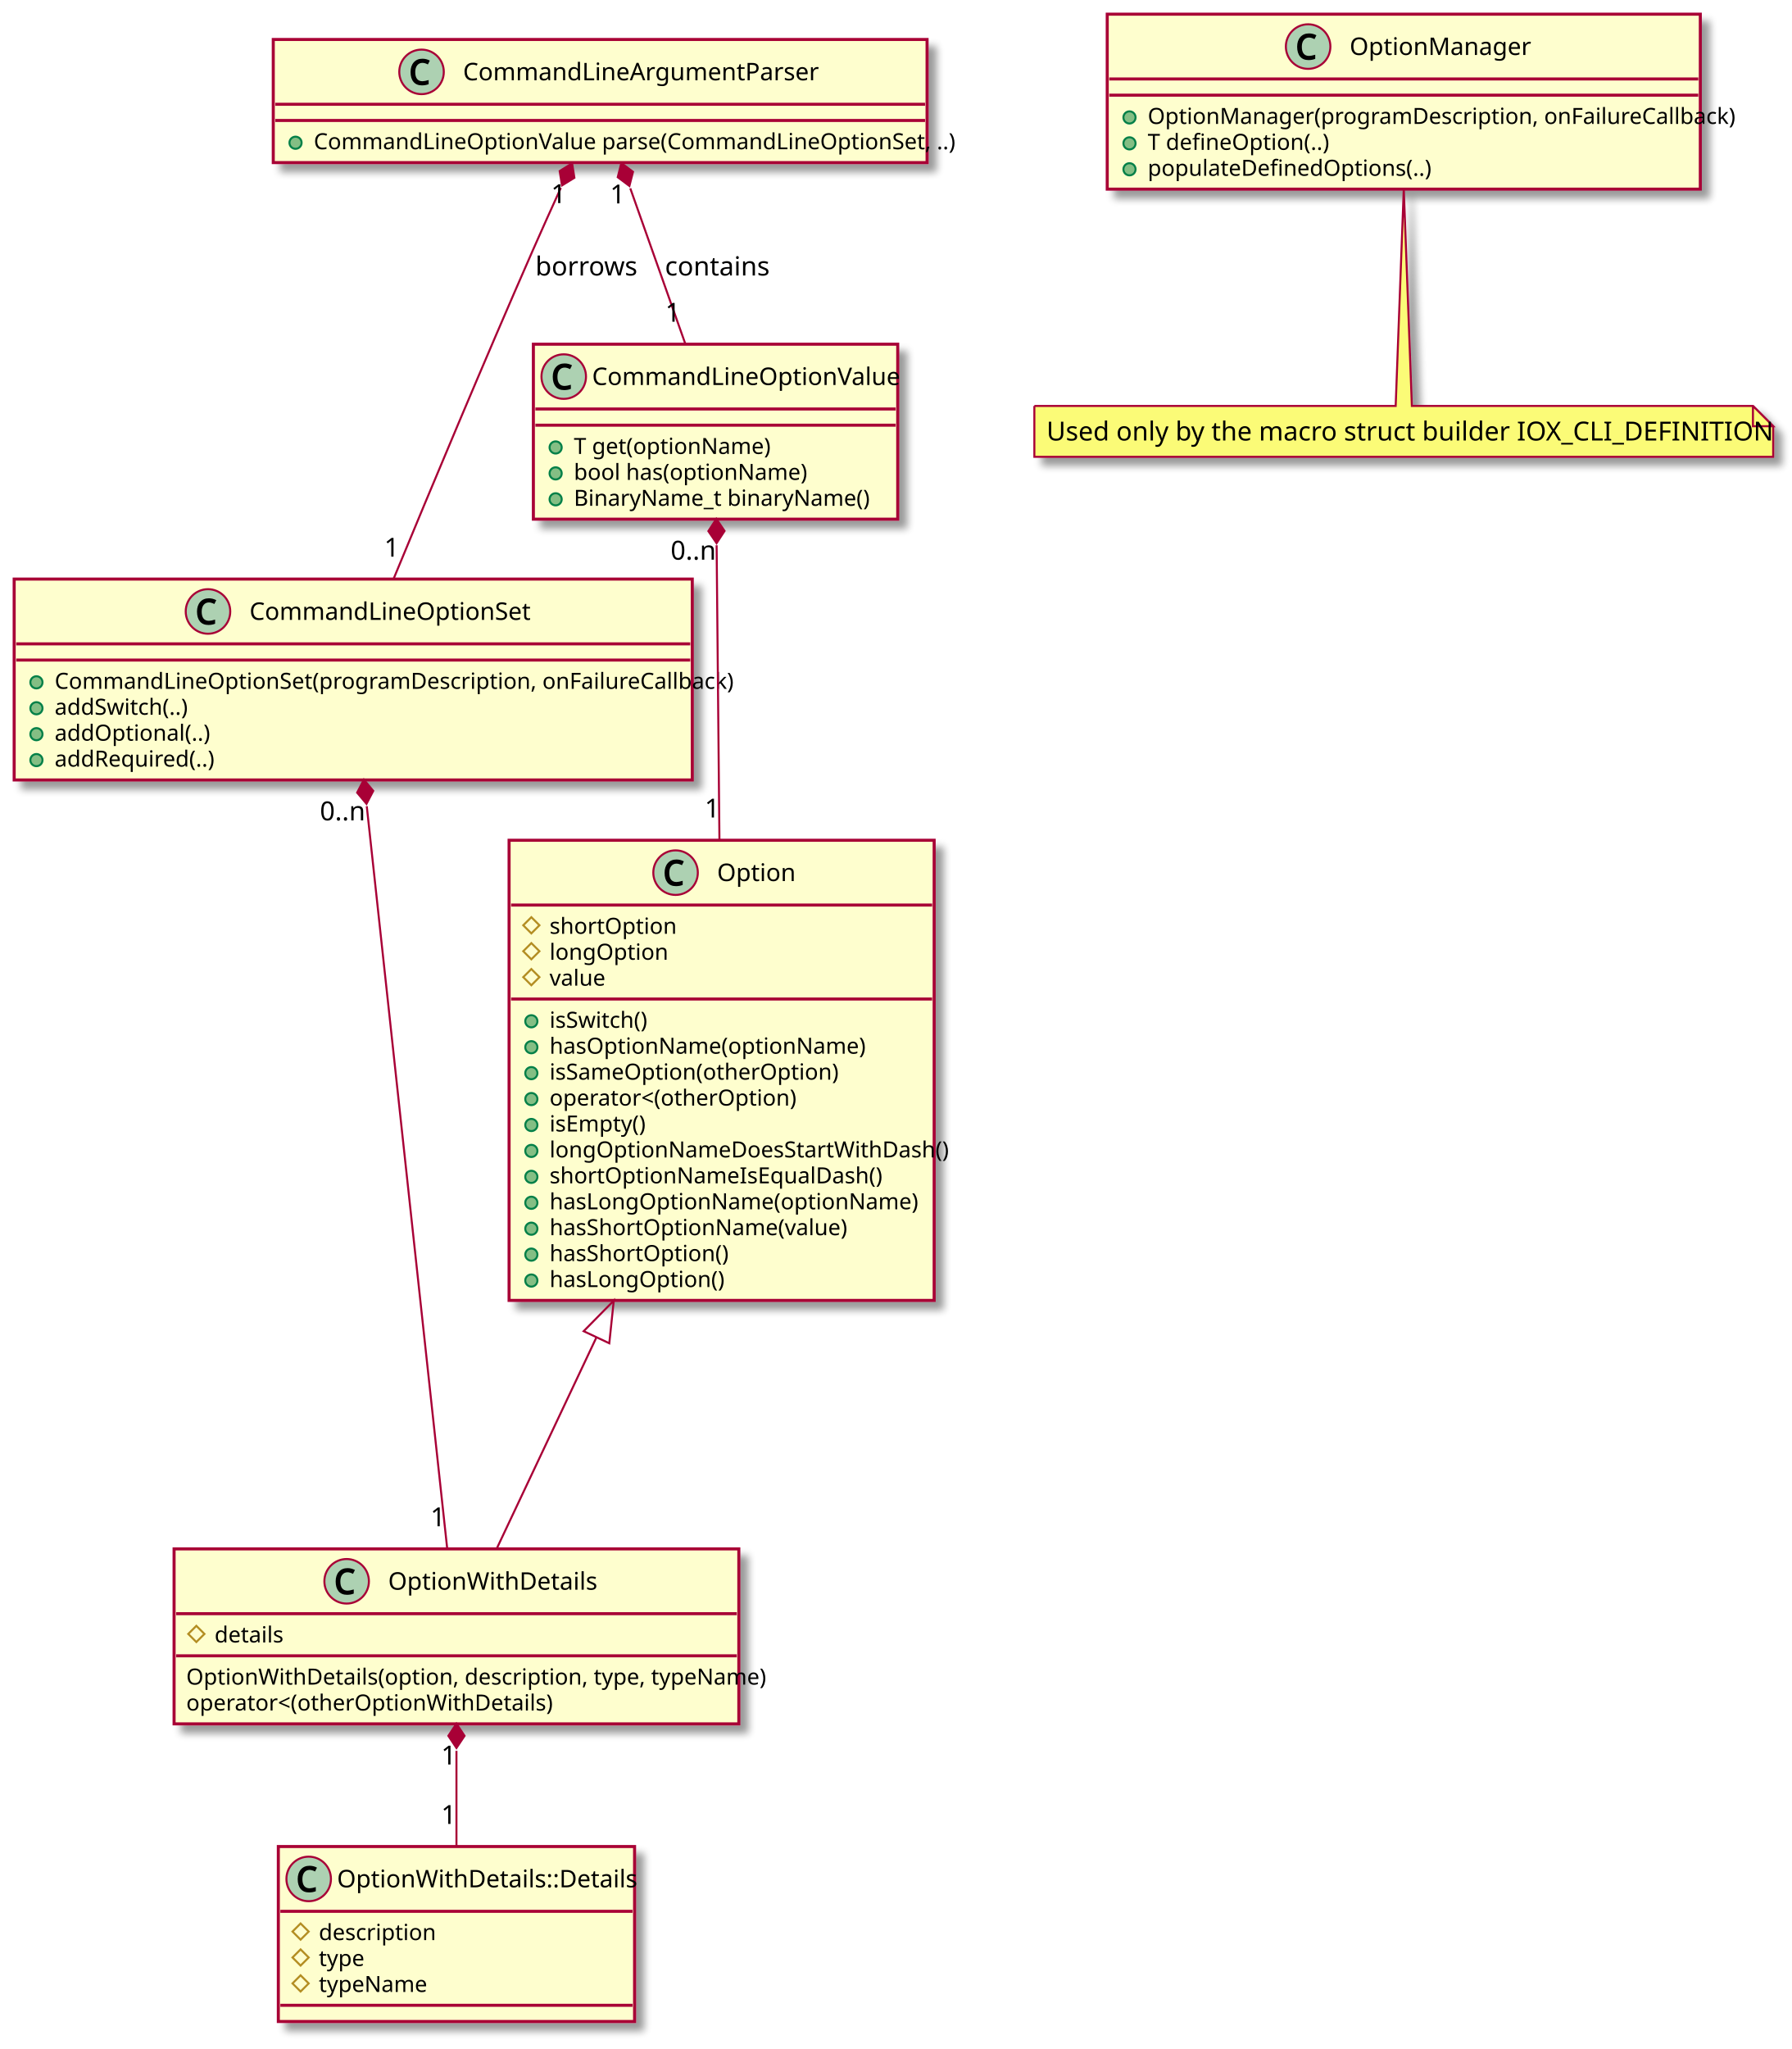
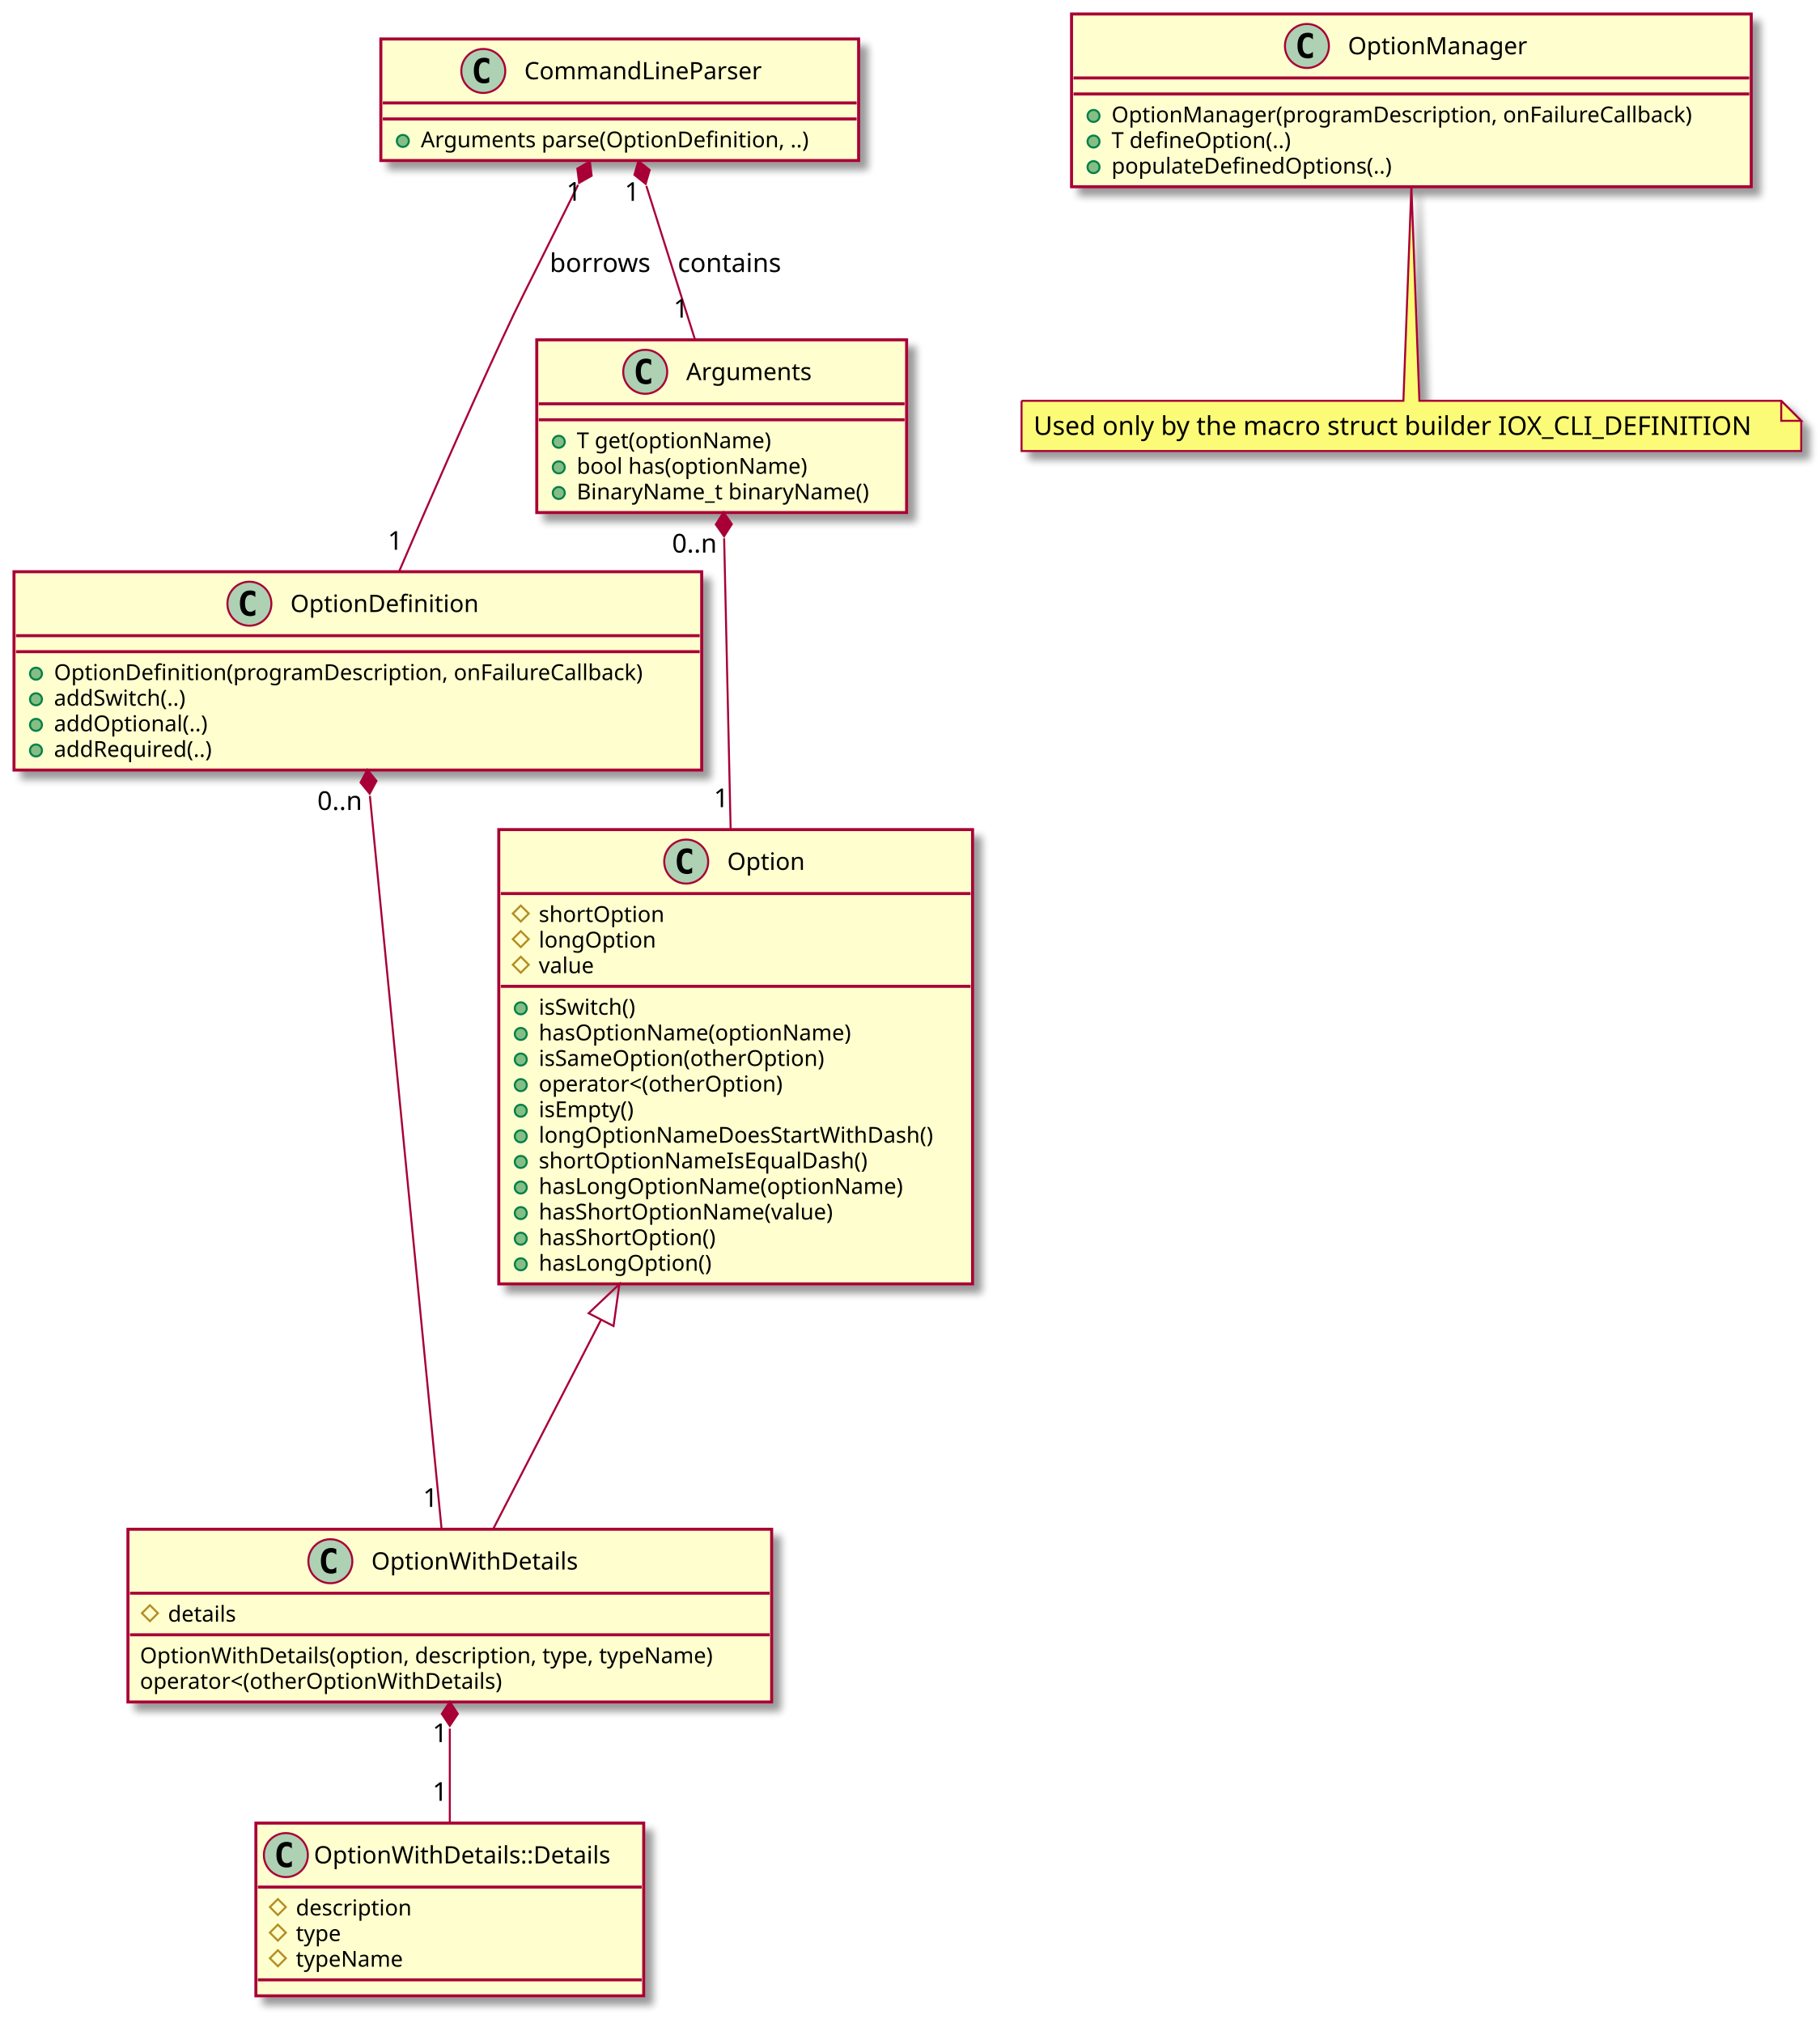
- <svg xmlns="http://www.w3.org/2000/svg" contentScriptType="application/ecmascript" contentStyleType="text/css" height="1012px" preserveAspectRatio="none" style="width:885px;height:1012px;background:#EEEBDC;" version="1.1" viewBox="0 0 885 1012" width="885px" zoomAndPan="magnify">
+ <svg xmlns="http://www.w3.org/2000/svg" contentScriptType="application/ecmascript" contentStyleType="text/css" height="1012px" preserveAspectRatio="none" style="width:910px;height:1012px;background:#EEEBDC;" version="1.1" viewBox="0 0 910 1012" width="910px" zoomAndPan="magnify">
  <defs>
-     <filter height="300%" id="fll627y6ozrth" width="300%" x="-1" y="-1">
+     <filter height="300%" id="fc2u3iz4oru9a" width="300%" x="-1" y="-1">
      <feGaussianBlur result="blurOut" stdDeviation="2.0" />
      <feColorMatrix in="blurOut" result="blurOut2" type="matrix" values="0 0 0 0 0 0 0 0 0 0 0 0 0 0 0 0 0 0 .4 0" />
      <feOffset dx="4.0" dy="4.0" in="blurOut2" result="blurOut3" />
      <feBlend in="SourceGraphic" in2="blurOut3" mode="normal" />
    </filter>
  </defs>
  <g>
-     <rect codeLine="2" fill="#FEFECE" filter="url(#fll627y6ozrth)" height="99.219" id="CommandLineOptionSet" style="stroke:#A80036;stroke-width:1.5;" width="335" x="7" y="286" />
-     <ellipse cx="102.75" cy="302" fill="#ADD1B2" rx="11" ry="11" style="stroke:#A80036;stroke-width:1.0;" />
-     <path d="M106.266,306.031 L106.266,308.062 Q104.781,308.672 102.953,308.672 Q100.234,308.672 98.781,306.938 Q97.328,305.188 97.328,302.078 Q97.328,299.078 98.906,297.297 Q100.484,295.5 103.203,295.5 Q105.109,295.5 106.844,296.422 L105.891,298.328 Q104.391,297.547 103.203,297.547 Q101.594,297.547 100.609,298.766 Q99.641,299.969 99.641,302.094 Q99.641,304.344 100.547,305.484 Q101.469,306.625 103.203,306.625 Q104.234,306.625 106.266,306.031 Z " fill="#000000" />
-     <text fill="#000000" font-family="sans-serif" font-size="12" lengthAdjust="spacing" textLength="135" x="123.25" y="306.154">CommandLineOptionSet</text>
-     <line style="stroke:#A80036;stroke-width:1.5;" x1="8" x2="341" y1="318" y2="318" />
-     <line style="stroke:#A80036;stroke-width:1.5;" x1="8" x2="341" y1="326" y2="326" />
+     <rect codeLine="2" fill="#FEFECE" filter="url(#fc2u3iz4oru9a)" height="99.219" id="OptionDefinition" style="stroke:#A80036;stroke-width:1.5;" width="344" x="7" y="286" />
+     <ellipse cx="124.75" cy="302" fill="#ADD1B2" rx="11" ry="11" style="stroke:#A80036;stroke-width:1.0;" />
+     <path d="M127.719,307.641 Q127.141,307.938 126.5,308.078 Q125.859,308.234 125.156,308.234 Q122.656,308.234 121.328,306.594 Q120.016,304.938 120.016,301.812 Q120.016,298.688 121.328,297.031 Q122.656,295.375 125.156,295.375 Q125.859,295.375 126.5,295.531 Q127.156,295.688 127.719,295.984 L127.719,298.703 Q127.094,298.125 126.5,297.859 Q125.906,297.578 125.281,297.578 Q123.938,297.578 123.25,298.656 Q122.562,299.719 122.562,301.812 Q122.562,303.906 123.25,304.984 Q123.938,306.047 125.281,306.047 Q125.906,306.047 126.5,305.781 Q127.094,305.5 127.719,304.922 L127.719,307.641 Z " fill="#000000" />
+     <text fill="#000000" font-family="sans-serif" font-size="12" lengthAdjust="spacing" textLength="100" x="145.25" y="306.154">OptionDefinition</text>
+     <line style="stroke:#A80036;stroke-width:1.5;" x1="8" x2="350" y1="318" y2="318" />
+     <line style="stroke:#A80036;stroke-width:1.5;" x1="8" x2="350" y1="326" y2="326" />
    <ellipse cx="18" cy="337" fill="#84BE84" rx="3" ry="3" style="stroke:#038048;stroke-width:1.0;" />
-     <text fill="#000000" font-family="sans-serif" font-size="11" lengthAdjust="spacing" textLength="309" x="27" y="340.21">CommandLineOptionSet(programDescription, onFailureCallback)</text>
+     <text fill="#000000" font-family="sans-serif" font-size="11" lengthAdjust="spacing" textLength="318" x="27" y="340.21">OptionDefinition(programDescription, onFailureCallback)</text>
    <ellipse cx="18" cy="349.805" fill="#84BE84" rx="3" ry="3" style="stroke:#038048;stroke-width:1.0;" />
-     <text fill="#000000" font-family="sans-serif" font-size="11" lengthAdjust="spacing" textLength="61" x="27" y="353.015">addSwitch(..)</text>
+     <text fill="#000000" font-family="sans-serif" font-size="11" lengthAdjust="spacing" textLength="74" x="27" y="353.015">addSwitch(..)</text>
    <ellipse cx="18" cy="362.609" fill="#84BE84" rx="3" ry="3" style="stroke:#038048;stroke-width:1.0;" />
-     <text fill="#000000" font-family="sans-serif" font-size="11" lengthAdjust="spacing" textLength="71" x="27" y="365.82">addOptional(..)</text>
+     <text fill="#000000" font-family="sans-serif" font-size="11" lengthAdjust="spacing" textLength="84" x="27" y="365.82">addOptional(..)</text>
    <ellipse cx="18" cy="375.414" fill="#84BE84" rx="3" ry="3" style="stroke:#038048;stroke-width:1.0;" />
-     <text fill="#000000" font-family="sans-serif" font-size="11" lengthAdjust="spacing" textLength="73" x="27" y="378.625">addRequired(..)</text>
-     <rect codeLine="9" fill="#FEFECE" filter="url(#fll627y6ozrth)" height="86.414" id="CommandLineOptionValue" style="stroke:#A80036;stroke-width:1.5;" width="180" x="263.5" y="170" />
-     <ellipse cx="278.5" cy="186" fill="#ADD1B2" rx="11" ry="11" style="stroke:#A80036;stroke-width:1.0;" />
-     <path d="M282.016,190.031 L282.016,192.062 Q280.531,192.672 278.703,192.672 Q275.984,192.672 274.531,190.938 Q273.078,189.188 273.078,186.078 Q273.078,183.078 274.656,181.297 Q276.234,179.5 278.953,179.5 Q280.859,179.5 282.594,180.422 L281.641,182.328 Q280.141,181.547 278.953,181.547 Q277.344,181.547 276.359,182.766 Q275.391,183.969 275.391,186.094 Q275.391,188.344 276.297,189.484 Q277.219,190.625 278.953,190.625 Q279.984,190.625 282.016,190.031 Z " fill="#000000" />
-     <text fill="#000000" font-family="sans-serif" font-size="12" lengthAdjust="spacing" textLength="148" x="292.5" y="190.154">CommandLineOptionValue</text>
-     <line style="stroke:#A80036;stroke-width:1.5;" x1="264.5" x2="442.5" y1="202" y2="202" />
-     <line style="stroke:#A80036;stroke-width:1.5;" x1="264.5" x2="442.5" y1="210" y2="210" />
-     <ellipse cx="274.5" cy="221" fill="#84BE84" rx="3" ry="3" style="stroke:#038048;stroke-width:1.0;" />
-     <text fill="#000000" font-family="sans-serif" font-size="11" lengthAdjust="spacing" textLength="90" x="283.5" y="224.21">T get(optionName)</text>
-     <ellipse cx="274.5" cy="233.805" fill="#84BE84" rx="3" ry="3" style="stroke:#038048;stroke-width:1.0;" />
-     <text fill="#000000" font-family="sans-serif" font-size="11" lengthAdjust="spacing" textLength="106" x="283.5" y="237.015">bool has(optionName)</text>
-     <ellipse cx="274.5" cy="246.609" fill="#84BE84" rx="3" ry="3" style="stroke:#038048;stroke-width:1.0;" />
-     <text fill="#000000" font-family="sans-serif" font-size="11" lengthAdjust="spacing" textLength="139" x="283.5" y="249.82">BinaryName_t binaryName()</text>
-     <rect codeLine="15" fill="#FEFECE" filter="url(#fll627y6ozrth)" height="60.805" id="CommandLineArgumentParser" style="stroke:#A80036;stroke-width:1.5;" width="323" x="135" y="19.5" />
-     <ellipse cx="208.25" cy="35.5" fill="#ADD1B2" rx="11" ry="11" style="stroke:#A80036;stroke-width:1.0;" />
-     <path d="M211.766,39.531 L211.766,41.562 Q210.281,42.172 208.453,42.172 Q205.734,42.172 204.281,40.438 Q202.828,38.688 202.828,35.578 Q202.828,32.578 204.406,30.797 Q205.984,29 208.703,29 Q210.609,29 212.344,29.922 L211.391,31.828 Q209.891,31.047 208.703,31.047 Q207.094,31.047 206.109,32.266 Q205.141,33.469 205.141,35.594 Q205.141,37.844 206.047,38.984 Q206.969,40.125 208.703,40.125 Q209.734,40.125 211.766,39.531 Z " fill="#000000" />
-     <text fill="#000000" font-family="sans-serif" font-size="12" lengthAdjust="spacing" textLength="168" x="228.75" y="39.654">CommandLineArgumentParser</text>
-     <line style="stroke:#A80036;stroke-width:1.5;" x1="136" x2="457" y1="51.5" y2="51.5" />
-     <line style="stroke:#A80036;stroke-width:1.5;" x1="136" x2="457" y1="59.5" y2="59.5" />
-     <ellipse cx="146" cy="70.5" fill="#84BE84" rx="3" ry="3" style="stroke:#038048;stroke-width:1.0;" />
-     <text fill="#000000" font-family="sans-serif" font-size="11" lengthAdjust="spacing" textLength="297" x="155" y="73.71">CommandLineOptionValue parse(CommandLineOptionSet, ..)</text>
-     <rect codeLine="19" fill="#FEFECE" filter="url(#fll627y6ozrth)" height="227.266" id="Option" style="stroke:#A80036;stroke-width:1.5;" width="210" x="251.5" y="415" />
-     <ellipse cx="333.75" cy="431" fill="#ADD1B2" rx="11" ry="11" style="stroke:#A80036;stroke-width:1.0;" />
-     <path d="M337.266,435.031 L337.266,437.062 Q335.781,437.672 333.953,437.672 Q331.234,437.672 329.781,435.938 Q328.328,434.188 328.328,431.078 Q328.328,428.078 329.906,426.297 Q331.484,424.5 334.203,424.5 Q336.109,424.5 337.844,425.422 L336.891,427.328 Q335.391,426.547 334.203,426.547 Q332.594,426.547 331.609,427.766 Q330.641,428.969 330.641,431.094 Q330.641,433.344 331.547,434.484 Q332.469,435.625 334.203,435.625 Q335.234,435.625 337.266,435.031 Z " fill="#000000" />
-     <text fill="#000000" font-family="sans-serif" font-size="12" lengthAdjust="spacing" textLength="37" x="354.25" y="435.154">Option</text>
-     <line style="stroke:#A80036;stroke-width:1.5;" x1="252.5" x2="460.5" y1="447" y2="447" />
-     <polygon fill="none" points="262.5,453,266.5,457,262.5,461,258.5,457" style="stroke:#B38D22;stroke-width:1.0;" />
-     <text fill="#000000" font-family="sans-serif" font-size="11" lengthAdjust="spacing" textLength="58" x="271.5" y="461.21">shortOption</text>
-     <polygon fill="none" points="262.5,465.805,266.5,469.805,262.5,473.805,258.5,469.805" style="stroke:#B38D22;stroke-width:1.0;" />
-     <text fill="#000000" font-family="sans-serif" font-size="11" lengthAdjust="spacing" textLength="53" x="271.5" y="474.015">longOption</text>
-     <polygon fill="none" points="262.5,478.609,266.5,482.609,262.5,486.609,258.5,482.609" style="stroke:#B38D22;stroke-width:1.0;" />
-     <text fill="#000000" font-family="sans-serif" font-size="11" lengthAdjust="spacing" textLength="26" x="271.5" y="486.82">value</text>
-     <line style="stroke:#A80036;stroke-width:1.5;" x1="252.5" x2="460.5" y1="493.414" y2="493.414" />
-     <ellipse cx="262.5" cy="504.414" fill="#84BE84" rx="3" ry="3" style="stroke:#038048;stroke-width:1.0;" />
-     <text fill="#000000" font-family="sans-serif" font-size="11" lengthAdjust="spacing" textLength="44" x="271.5" y="507.625">isSwitch()</text>
-     <ellipse cx="262.5" cy="517.219" fill="#84BE84" rx="3" ry="3" style="stroke:#038048;stroke-width:1.0;" />
-     <text fill="#000000" font-family="sans-serif" font-size="11" lengthAdjust="spacing" textLength="146" x="271.5" y="520.429">hasOptionName(optionName)</text>
-     <ellipse cx="262.5" cy="530.023" fill="#84BE84" rx="3" ry="3" style="stroke:#038048;stroke-width:1.0;" />
-     <text fill="#000000" font-family="sans-serif" font-size="11" lengthAdjust="spacing" textLength="133" x="271.5" y="533.234">isSameOption(otherOption)</text>
-     <ellipse cx="262.5" cy="542.828" fill="#84BE84" rx="3" ry="3" style="stroke:#038048;stroke-width:1.0;" />
-     <text fill="#000000" font-family="sans-serif" font-size="11" lengthAdjust="spacing" textLength="113" x="271.5" y="546.039">operator&lt;(otherOption)</text>
-     <ellipse cx="262.5" cy="555.633" fill="#84BE84" rx="3" ry="3" style="stroke:#038048;stroke-width:1.0;" />
-     <text fill="#000000" font-family="sans-serif" font-size="11" lengthAdjust="spacing" textLength="45" x="271.5" y="558.843">isEmpty()</text>
-     <ellipse cx="262.5" cy="568.438" fill="#84BE84" rx="3" ry="3" style="stroke:#038048;stroke-width:1.0;" />
-     <text fill="#000000" font-family="sans-serif" font-size="11" lengthAdjust="spacing" textLength="184" x="271.5" y="571.648">longOptionNameDoesStartWithDash()</text>
-     <ellipse cx="262.5" cy="581.242" fill="#84BE84" rx="3" ry="3" style="stroke:#038048;stroke-width:1.0;" />
-     <text fill="#000000" font-family="sans-serif" font-size="11" lengthAdjust="spacing" textLength="153" x="271.5" y="584.453">shortOptionNameIsEqualDash()</text>
-     <ellipse cx="262.5" cy="594.047" fill="#84BE84" rx="3" ry="3" style="stroke:#038048;stroke-width:1.0;" />
-     <text fill="#000000" font-family="sans-serif" font-size="11" lengthAdjust="spacing" textLength="169" x="271.5" y="597.257">hasLongOptionName(optionName)</text>
-     <ellipse cx="262.5" cy="606.852" fill="#84BE84" rx="3" ry="3" style="stroke:#038048;stroke-width:1.0;" />
-     <text fill="#000000" font-family="sans-serif" font-size="11" lengthAdjust="spacing" textLength="138" x="271.5" y="610.062">hasShortOptionName(value)</text>
-     <ellipse cx="262.5" cy="619.656" fill="#84BE84" rx="3" ry="3" style="stroke:#038048;stroke-width:1.0;" />
-     <text fill="#000000" font-family="sans-serif" font-size="11" lengthAdjust="spacing" textLength="82" x="271.5" y="622.867">hasShortOption()</text>
-     <ellipse cx="262.5" cy="632.461" fill="#84BE84" rx="3" ry="3" style="stroke:#038048;stroke-width:1.0;" />
-     <text fill="#000000" font-family="sans-serif" font-size="11" lengthAdjust="spacing" textLength="79" x="271.5" y="635.671">hasLongOption()</text>
-     <rect codeLine="36" fill="#FEFECE" filter="url(#fll627y6ozrth)" height="86.414" id="OptionWithDetails::Details" style="stroke:#A80036;stroke-width:1.5;" width="176" x="137.5" y="912" />
-     <ellipse cx="152.5" cy="928" fill="#ADD1B2" rx="11" ry="11" style="stroke:#A80036;stroke-width:1.0;" />
-     <path d="M156.016,932.031 L156.016,934.062 Q154.531,934.672 152.703,934.672 Q149.984,934.672 148.531,932.938 Q147.078,931.188 147.078,928.078 Q147.078,925.078 148.656,923.297 Q150.234,921.5 152.953,921.5 Q154.859,921.5 156.594,922.422 L155.641,924.328 Q154.141,923.547 152.953,923.547 Q151.344,923.547 150.359,924.766 Q149.391,925.969 149.391,928.094 Q149.391,930.344 150.297,931.484 Q151.219,932.625 152.953,932.625 Q153.984,932.625 156.016,932.031 Z " fill="#000000" />
-     <text fill="#000000" font-family="sans-serif" font-size="12" lengthAdjust="spacing" textLength="144" x="166.5" y="932.154">OptionWithDetails::Details</text>
-     <line style="stroke:#A80036;stroke-width:1.5;" x1="138.5" x2="312.5" y1="944" y2="944" />
-     <polygon fill="none" points="148.5,950,152.5,954,148.5,958,144.5,954" style="stroke:#B38D22;stroke-width:1.0;" />
-     <text fill="#000000" font-family="sans-serif" font-size="11" lengthAdjust="spacing" textLength="52" x="157.5" y="958.21">description</text>
-     <polygon fill="none" points="148.5,962.805,152.5,966.805,148.5,970.805,144.5,966.805" style="stroke:#B38D22;stroke-width:1.0;" />
-     <text fill="#000000" font-family="sans-serif" font-size="11" lengthAdjust="spacing" textLength="22" x="157.5" y="971.015">type</text>
-     <polygon fill="none" points="148.5,975.609,152.5,979.609,148.5,983.609,144.5,979.609" style="stroke:#B38D22;stroke-width:1.0;" />
-     <text fill="#000000" font-family="sans-serif" font-size="11" lengthAdjust="spacing" textLength="52" x="157.5" y="983.82">typeName</text>
-     <line style="stroke:#A80036;stroke-width:1.5;" x1="138.5" x2="312.5" y1="990.414" y2="990.414" />
-     <rect codeLine="42" fill="#FEFECE" filter="url(#fll627y6ozrth)" height="86.414" id="OptionWithDetails" style="stroke:#A80036;stroke-width:1.5;" width="279" x="86" y="765" />
-     <ellipse cx="171.25" cy="781" fill="#ADD1B2" rx="11" ry="11" style="stroke:#A80036;stroke-width:1.0;" />
-     <path d="M174.766,785.031 L174.766,787.062 Q173.281,787.672 171.453,787.672 Q168.734,787.672 167.281,785.938 Q165.828,784.188 165.828,781.078 Q165.828,778.078 167.406,776.297 Q168.984,774.5 171.703,774.5 Q173.609,774.5 175.344,775.422 L174.391,777.328 Q172.891,776.547 171.703,776.547 Q170.094,776.547 169.109,777.766 Q168.141,778.969 168.141,781.094 Q168.141,783.344 169.047,784.484 Q169.969,785.625 171.703,785.625 Q172.734,785.625 174.766,785.031 Z " fill="#000000" />
-     <text fill="#000000" font-family="sans-serif" font-size="12" lengthAdjust="spacing" textLength="100" x="191.75" y="785.154">OptionWithDetails</text>
-     <line style="stroke:#A80036;stroke-width:1.5;" x1="87" x2="364" y1="797" y2="797" />
-     <polygon fill="none" points="97,803,101,807,97,811,93,807" style="stroke:#B38D22;stroke-width:1.0;" />
-     <text fill="#000000" font-family="sans-serif" font-size="11" lengthAdjust="spacing" textLength="31" x="106" y="811.21">details</text>
-     <line style="stroke:#A80036;stroke-width:1.5;" x1="87" x2="364" y1="817.805" y2="817.805" />
-     <text fill="#000000" font-family="sans-serif" font-size="11" lengthAdjust="spacing" textLength="267" x="92" y="832.015">OptionWithDetails(option, description, type, typeName)</text>
-     <text fill="#000000" font-family="sans-serif" font-size="11" lengthAdjust="spacing" textLength="167" x="92" y="844.82">operator&lt;(otherOptionWithDetails)</text>
-     <rect codeLine="50" fill="#FEFECE" filter="url(#fll627y6ozrth)" height="86.414" id="OptionManager" style="stroke:#A80036;stroke-width:1.5;" width="293" x="547" y="7" />
-     <ellipse cx="646.25" cy="23" fill="#ADD1B2" rx="11" ry="11" style="stroke:#A80036;stroke-width:1.0;" />
-     <path d="M649.766,27.031 L649.766,29.062 Q648.281,29.672 646.453,29.672 Q643.734,29.672 642.281,27.938 Q640.828,26.188 640.828,23.078 Q640.828,20.078 642.406,18.297 Q643.984,16.5 646.703,16.5 Q648.609,16.5 650.344,17.422 L649.391,19.328 Q647.891,18.547 646.703,18.547 Q645.094,18.547 644.109,19.766 Q643.141,20.969 643.141,23.094 Q643.141,25.344 644.047,26.484 Q644.969,27.625 646.703,27.625 Q647.734,27.625 649.766,27.031 Z " fill="#000000" />
-     <text fill="#000000" font-family="sans-serif" font-size="12" lengthAdjust="spacing" textLength="86" x="666.75" y="27.154">OptionManager</text>
-     <line style="stroke:#A80036;stroke-width:1.5;" x1="548" x2="839" y1="39" y2="39" />
-     <line style="stroke:#A80036;stroke-width:1.5;" x1="548" x2="839" y1="47" y2="47" />
-     <ellipse cx="558" cy="58" fill="#84BE84" rx="3" ry="3" style="stroke:#038048;stroke-width:1.0;" />
-     <text fill="#000000" font-family="sans-serif" font-size="11" lengthAdjust="spacing" textLength="267" x="567" y="61.21">OptionManager(programDescription, onFailureCallback)</text>
-     <ellipse cx="558" cy="70.805" fill="#84BE84" rx="3" ry="3" style="stroke:#038048;stroke-width:1.0;" />
-     <text fill="#000000" font-family="sans-serif" font-size="11" lengthAdjust="spacing" textLength="83" x="567" y="74.015">T defineOption(..)</text>
-     <ellipse cx="558" cy="83.609" fill="#84BE84" rx="3" ry="3" style="stroke:#038048;stroke-width:1.0;" />
-     <text fill="#000000" font-family="sans-serif" font-size="11" lengthAdjust="spacing" textLength="130" x="567" y="86.82">populateDefinedOptions(..)</text>
-     <path d="M511,200.5 L511,225.633 A0,0 0 0 0 511,225.633 L876,225.633 A0,0 0 0 0 876,225.633 L876,210.5 L866,200.5 L697.5,200.5 L693.5,93.3 L689.5,200.5 L511,200.5 A0,0 0 0 0 511,200.5 " fill="#FBFB77" filter="url(#fll627y6ozrth)" style="stroke:#A80036;stroke-width:1.0;" />
-     <path d="M866,200.5 L866,210.5 L876,210.5 L866,200.5 " fill="#FBFB77" style="stroke:#A80036;stroke-width:1.0;" />
-     <text fill="#000000" font-family="sans-serif" font-size="13" lengthAdjust="spacing" textLength="344" x="517" y="217.567">Used only by the macro struct builder IOX_CLI_DEFINITION</text>
-     <path codeLine="59" d="M225.5,864.73 C225.5,880.38 225.5,897.15 225.5,911.87 " fill="none" id="OptionWithDetails-backto-OptionWithDetails::Details" style="stroke:#A80036;stroke-width:1.0;" />
-     <polygon fill="#A80036" points="225.5,851.33,221.5,857.33,225.5,863.33,229.5,857.33,225.5,851.33" style="stroke:#A80036;stroke-width:1.0;" />
-     <text fill="#000000" font-family="sans-serif" font-size="13" lengthAdjust="spacing" textLength="7" x="217.942" y="871.476">1</text>
-     <text fill="#000000" font-family="sans-serif" font-size="13" lengthAdjust="spacing" textLength="7" x="217.942" y="900.845">1</text>
-     <path codeLine="60" d="M294.66,660.5 C276.83,698.26 258.64,736.79 245.4,764.85 " fill="none" id="Option-backto-OptionWithDetails" style="stroke:#A80036;stroke-width:1.0;" />
-     <polygon fill="none" points="288.35,657.47,303.22,642.37,301.01,663.44,288.35,657.47" style="stroke:#A80036;stroke-width:1.0;" />
-     <path codeLine="62" d="M354.03,269.29 C354.41,309.52 354.95,365.38 355.42,414.86 " fill="none" id="CommandLineOptionValue-backto-Option" style="stroke:#A80036;stroke-width:1.0;" />
-     <polygon fill="#A80036" points="353.9,256.28,349.953,262.315,354.005,268.279,357.953,262.245,353.9,256.28" style="stroke:#A80036;stroke-width:1.0;" />
-     <text fill="#000000" font-family="sans-serif" font-size="13" lengthAdjust="spacing" textLength="21" x="331.29" y="276.418">0..n</text>
-     <text fill="#000000" font-family="sans-serif" font-size="13" lengthAdjust="spacing" textLength="7" x="348.112" y="403.783">1</text>
-     <path codeLine="63" d="M181.19,398.18 C191.72,495.33 211.9,681.49 220.93,764.84 " fill="none" id="CommandLineOptionSet-backto-OptionWithDetails" style="stroke:#A80036;stroke-width:1.0;" />
-     <polygon fill="#A80036" points="179.77,385.08,176.439,391.476,181.062,397.01,184.393,390.615,179.77,385.08" style="stroke:#A80036;stroke-width:1.0;" />
-     <text fill="#000000" font-family="sans-serif" font-size="13" lengthAdjust="spacing" textLength="21" x="158.035" y="405.168">0..n</text>
-     <text fill="#000000" font-family="sans-serif" font-size="13" lengthAdjust="spacing" textLength="7" x="212.644" y="753.811">1</text>
-     <path codeLine="65" d="M277.09,92.76 C272.57,102.65 267.82,113.18 263.5,123 C239.14,178.44 212.33,242.6 194.57,285.59 " fill="none" id="CommandLineArgumentParser-backto-CommandLineOptionSet" style="stroke:#A80036;stroke-width:1.0;" />
-     <polygon fill="#A80036" points="282.64,80.68,276.5,84.462,277.63,91.584,283.769,87.802,282.64,80.68" style="stroke:#A80036;stroke-width:1.0;" />
-     <text fill="#000000" font-family="sans-serif" font-size="13" lengthAdjust="spacing" textLength="50" x="264.5" y="136.067">borrows</text>
-     <text fill="#000000" font-family="sans-serif" font-size="13" lengthAdjust="spacing" textLength="7" x="272.222" y="100.296">1</text>
-     <text fill="#000000" font-family="sans-serif" font-size="13" lengthAdjust="spacing" textLength="7" x="189.797" y="274.937">1</text>
-     <path codeLine="66" d="M311.38,93.02 C319.76,116.71 330.21,146.22 338.6,169.92 " fill="none" id="CommandLineArgumentParser-backto-CommandLineOptionValue" style="stroke:#A80036;stroke-width:1.0;" />
-     <polygon fill="#A80036" points="306.95,80.53,305.176,87.519,310.946,91.845,312.72,84.856,306.95,80.53" style="stroke:#A80036;stroke-width:1.0;" />
-     <text fill="#000000" font-family="sans-serif" font-size="13" lengthAdjust="spacing" textLength="50" x="328.5" y="136.067">contains</text>
-     <text fill="#000000" font-family="sans-serif" font-size="13" lengthAdjust="spacing" textLength="7" x="301.383" y="100.474">1</text>
-     <text fill="#000000" font-family="sans-serif" font-size="13" lengthAdjust="spacing" textLength="7" x="328.668" y="158.903">1</text>
+     <text fill="#000000" font-family="sans-serif" font-size="11" lengthAdjust="spacing" textLength="87" x="27" y="378.625">addRequired(..)</text>
+     <rect codeLine="9" fill="#FEFECE" filter="url(#fc2u3iz4oru9a)" height="86.414" id="Arguments" style="stroke:#A80036;stroke-width:1.5;" width="185" x="268.5" y="170" />
+     <ellipse cx="322.75" cy="186" fill="#ADD1B2" rx="11" ry="11" style="stroke:#A80036;stroke-width:1.0;" />
+     <path d="M325.719,191.641 Q325.141,191.938 324.5,192.078 Q323.859,192.234 323.156,192.234 Q320.656,192.234 319.328,190.594 Q318.016,188.938 318.016,185.812 Q318.016,182.688 319.328,181.031 Q320.656,179.375 323.156,179.375 Q323.859,179.375 324.5,179.531 Q325.156,179.688 325.719,179.984 L325.719,182.703 Q325.094,182.125 324.5,181.859 Q323.906,181.578 323.281,181.578 Q321.938,181.578 321.25,182.656 Q320.562,183.719 320.562,185.812 Q320.562,187.906 321.25,188.984 Q321.938,190.047 323.281,190.047 Q323.906,190.047 324.5,189.781 Q325.094,189.5 325.719,188.922 L325.719,191.641 Z " fill="#000000" />
+     <text fill="#000000" font-family="sans-serif" font-size="12" lengthAdjust="spacing" textLength="68" x="343.25" y="190.154">Arguments</text>
+     <line style="stroke:#A80036;stroke-width:1.5;" x1="269.5" x2="452.5" y1="202" y2="202" />
+     <line style="stroke:#A80036;stroke-width:1.5;" x1="269.5" x2="452.5" y1="210" y2="210" />
+     <ellipse cx="279.5" cy="221" fill="#84BE84" rx="3" ry="3" style="stroke:#038048;stroke-width:1.0;" />
+     <text fill="#000000" font-family="sans-serif" font-size="11" lengthAdjust="spacing" textLength="105" x="288.5" y="224.21">T get(optionName)</text>
+     <ellipse cx="279.5" cy="233.805" fill="#84BE84" rx="3" ry="3" style="stroke:#038048;stroke-width:1.0;" />
+     <text fill="#000000" font-family="sans-serif" font-size="11" lengthAdjust="spacing" textLength="125" x="288.5" y="237.015">bool has(optionName)</text>
+     <ellipse cx="279.5" cy="246.609" fill="#84BE84" rx="3" ry="3" style="stroke:#038048;stroke-width:1.0;" />
+     <text fill="#000000" font-family="sans-serif" font-size="11" lengthAdjust="spacing" textLength="159" x="288.5" y="249.82">BinaryName_t binaryName()</text>
+     <rect codeLine="15" fill="#FEFECE" filter="url(#fc2u3iz4oru9a)" height="60.805" id="CommandLineParser" style="stroke:#A80036;stroke-width:1.5;" width="239" x="190.5" y="19.5" />
+     <ellipse cx="241.75" cy="35.5" fill="#ADD1B2" rx="11" ry="11" style="stroke:#A80036;stroke-width:1.0;" />
+     <path d="M244.719,41.141 Q244.141,41.438 243.5,41.578 Q242.859,41.734 242.156,41.734 Q239.656,41.734 238.328,40.094 Q237.016,38.438 237.016,35.312 Q237.016,32.188 238.328,30.531 Q239.656,28.875 242.156,28.875 Q242.859,28.875 243.5,29.031 Q244.156,29.188 244.719,29.484 L244.719,32.203 Q244.094,31.625 243.5,31.359 Q242.906,31.078 242.281,31.078 Q240.938,31.078 240.25,32.156 Q239.562,33.219 239.562,35.312 Q239.562,37.406 240.25,38.484 Q240.938,39.547 242.281,39.547 Q242.906,39.547 243.5,39.281 Q244.094,39 244.719,38.422 L244.719,41.141 Z " fill="#000000" />
+     <text fill="#000000" font-family="sans-serif" font-size="12" lengthAdjust="spacing" textLength="128" x="262.25" y="39.654">CommandLineParser</text>
+     <line style="stroke:#A80036;stroke-width:1.5;" x1="191.5" x2="428.5" y1="51.5" y2="51.5" />
+     <line style="stroke:#A80036;stroke-width:1.5;" x1="191.5" x2="428.5" y1="59.5" y2="59.5" />
+     <ellipse cx="201.5" cy="70.5" fill="#84BE84" rx="3" ry="3" style="stroke:#038048;stroke-width:1.0;" />
+     <text fill="#000000" font-family="sans-serif" font-size="11" lengthAdjust="spacing" textLength="213" x="210.5" y="73.71">Arguments parse(OptionDefinition, ..)</text>
+     <rect codeLine="19" fill="#FEFECE" filter="url(#fc2u3iz4oru9a)" height="227.266" id="Option" style="stroke:#A80036;stroke-width:1.5;" width="237" x="249.5" y="415" />
+     <ellipse cx="343.25" cy="431" fill="#ADD1B2" rx="11" ry="11" style="stroke:#A80036;stroke-width:1.0;" />
+     <path d="M346.219,436.641 Q345.641,436.938 345,437.078 Q344.359,437.234 343.656,437.234 Q341.156,437.234 339.828,435.594 Q338.516,433.938 338.516,430.812 Q338.516,427.688 339.828,426.031 Q341.156,424.375 343.656,424.375 Q344.359,424.375 345,424.531 Q345.656,424.688 346.219,424.984 L346.219,427.703 Q345.594,427.125 345,426.859 Q344.406,426.578 343.781,426.578 Q342.438,426.578 341.75,427.656 Q341.062,428.719 341.062,430.812 Q341.062,432.906 341.75,433.984 Q342.438,435.047 343.781,435.047 Q344.406,435.047 345,434.781 Q345.594,434.5 346.219,433.922 L346.219,436.641 Z " fill="#000000" />
+     <text fill="#000000" font-family="sans-serif" font-size="12" lengthAdjust="spacing" textLength="41" x="363.75" y="435.154">Option</text>
+     <line style="stroke:#A80036;stroke-width:1.5;" x1="250.5" x2="485.5" y1="447" y2="447" />
+     <polygon fill="none" points="260.5,453,264.5,457,260.5,461,256.5,457" style="stroke:#B38D22;stroke-width:1.0;" />
+     <text fill="#000000" font-family="sans-serif" font-size="11" lengthAdjust="spacing" textLength="67" x="269.5" y="461.21">shortOption</text>
+     <polygon fill="none" points="260.5,465.805,264.5,469.805,260.5,473.805,256.5,469.805" style="stroke:#B38D22;stroke-width:1.0;" />
+     <text fill="#000000" font-family="sans-serif" font-size="11" lengthAdjust="spacing" textLength="61" x="269.5" y="474.015">longOption</text>
+     <polygon fill="none" points="260.5,478.609,264.5,482.609,260.5,486.609,256.5,482.609" style="stroke:#B38D22;stroke-width:1.0;" />
+     <text fill="#000000" font-family="sans-serif" font-size="11" lengthAdjust="spacing" textLength="30" x="269.5" y="486.82">value</text>
+     <line style="stroke:#A80036;stroke-width:1.5;" x1="250.5" x2="485.5" y1="493.414" y2="493.414" />
+     <ellipse cx="260.5" cy="504.414" fill="#84BE84" rx="3" ry="3" style="stroke:#038048;stroke-width:1.0;" />
+     <text fill="#000000" font-family="sans-serif" font-size="11" lengthAdjust="spacing" textLength="55" x="269.5" y="507.625">isSwitch()</text>
+     <ellipse cx="260.5" cy="517.219" fill="#84BE84" rx="3" ry="3" style="stroke:#038048;stroke-width:1.0;" />
+     <text fill="#000000" font-family="sans-serif" font-size="11" lengthAdjust="spacing" textLength="167" x="269.5" y="520.429">hasOptionName(optionName)</text>
+     <ellipse cx="260.5" cy="530.023" fill="#84BE84" rx="3" ry="3" style="stroke:#038048;stroke-width:1.0;" />
+     <text fill="#000000" font-family="sans-serif" font-size="11" lengthAdjust="spacing" textLength="155" x="269.5" y="533.234">isSameOption(otherOption)</text>
+     <ellipse cx="260.5" cy="542.828" fill="#84BE84" rx="3" ry="3" style="stroke:#038048;stroke-width:1.0;" />
+     <text fill="#000000" font-family="sans-serif" font-size="11" lengthAdjust="spacing" textLength="133" x="269.5" y="546.039">operator&lt;(otherOption)</text>
+     <ellipse cx="260.5" cy="555.633" fill="#84BE84" rx="3" ry="3" style="stroke:#038048;stroke-width:1.0;" />
+     <text fill="#000000" font-family="sans-serif" font-size="11" lengthAdjust="spacing" textLength="53" x="269.5" y="558.843">isEmpty()</text>
+     <ellipse cx="260.5" cy="568.438" fill="#84BE84" rx="3" ry="3" style="stroke:#038048;stroke-width:1.0;" />
+     <text fill="#000000" font-family="sans-serif" font-size="11" lengthAdjust="spacing" textLength="211" x="269.5" y="571.648">longOptionNameDoesStartWithDash()</text>
+     <ellipse cx="260.5" cy="581.242" fill="#84BE84" rx="3" ry="3" style="stroke:#038048;stroke-width:1.0;" />
+     <text fill="#000000" font-family="sans-serif" font-size="11" lengthAdjust="spacing" textLength="178" x="269.5" y="584.453">shortOptionNameIsEqualDash()</text>
+     <ellipse cx="260.5" cy="594.047" fill="#84BE84" rx="3" ry="3" style="stroke:#038048;stroke-width:1.0;" />
+     <text fill="#000000" font-family="sans-serif" font-size="11" lengthAdjust="spacing" textLength="194" x="269.5" y="597.257">hasLongOptionName(optionName)</text>
+     <ellipse cx="260.5" cy="606.852" fill="#84BE84" rx="3" ry="3" style="stroke:#038048;stroke-width:1.0;" />
+     <text fill="#000000" font-family="sans-serif" font-size="11" lengthAdjust="spacing" textLength="160" x="269.5" y="610.062">hasShortOptionName(value)</text>
+     <ellipse cx="260.5" cy="619.656" fill="#84BE84" rx="3" ry="3" style="stroke:#038048;stroke-width:1.0;" />
+     <text fill="#000000" font-family="sans-serif" font-size="11" lengthAdjust="spacing" textLength="97" x="269.5" y="622.867">hasShortOption()</text>
+     <ellipse cx="260.5" cy="632.461" fill="#84BE84" rx="3" ry="3" style="stroke:#038048;stroke-width:1.0;" />
+     <text fill="#000000" font-family="sans-serif" font-size="11" lengthAdjust="spacing" textLength="93" x="269.5" y="635.671">hasLongOption()</text>
+     <rect codeLine="36" fill="#FEFECE" filter="url(#fc2u3iz4oru9a)" height="86.414" id="OptionWithDetails::Details" style="stroke:#A80036;stroke-width:1.5;" width="194" x="128" y="912" />
+     <ellipse cx="143" cy="928" fill="#ADD1B2" rx="11" ry="11" style="stroke:#A80036;stroke-width:1.0;" />
+     <path d="M145.969,933.641 Q145.391,933.938 144.75,934.078 Q144.109,934.234 143.406,934.234 Q140.906,934.234 139.578,932.594 Q138.266,930.938 138.266,927.812 Q138.266,924.688 139.578,923.031 Q140.906,921.375 143.406,921.375 Q144.109,921.375 144.75,921.531 Q145.406,921.688 145.969,921.984 L145.969,924.703 Q145.344,924.125 144.75,923.859 Q144.156,923.578 143.531,923.578 Q142.188,923.578 141.5,924.656 Q140.812,925.719 140.812,927.812 Q140.812,929.906 141.5,930.984 Q142.188,932.047 143.531,932.047 Q144.156,932.047 144.75,931.781 Q145.344,931.5 145.969,930.922 L145.969,933.641 Z " fill="#000000" />
+     <text fill="#000000" font-family="sans-serif" font-size="12" lengthAdjust="spacing" textLength="162" x="157" y="932.154">OptionWithDetails::Details</text>
+     <line style="stroke:#A80036;stroke-width:1.5;" x1="129" x2="321" y1="944" y2="944" />
+     <polygon fill="none" points="139,950,143,954,139,958,135,954" style="stroke:#B38D22;stroke-width:1.0;" />
+     <text fill="#000000" font-family="sans-serif" font-size="11" lengthAdjust="spacing" textLength="63" x="148" y="958.21">description</text>
+     <polygon fill="none" points="139,962.805,143,966.805,139,970.805,135,966.805" style="stroke:#B38D22;stroke-width:1.0;" />
+     <text fill="#000000" font-family="sans-serif" font-size="11" lengthAdjust="spacing" textLength="24" x="148" y="971.015">type</text>
+     <polygon fill="none" points="139,975.609,143,979.609,139,983.609,135,979.609" style="stroke:#B38D22;stroke-width:1.0;" />
+     <text fill="#000000" font-family="sans-serif" font-size="11" lengthAdjust="spacing" textLength="57" x="148" y="983.82">typeName</text>
+     <line style="stroke:#A80036;stroke-width:1.5;" x1="129" x2="321" y1="990.414" y2="990.414" />
+     <rect codeLine="42" fill="#FEFECE" filter="url(#fc2u3iz4oru9a)" height="86.414" id="OptionWithDetails" style="stroke:#A80036;stroke-width:1.5;" width="322" x="64" y="765" />
+     <ellipse cx="165.25" cy="781" fill="#ADD1B2" rx="11" ry="11" style="stroke:#A80036;stroke-width:1.0;" />
+     <path d="M168.219,786.641 Q167.641,786.938 167,787.078 Q166.359,787.234 165.656,787.234 Q163.156,787.234 161.828,785.594 Q160.516,783.938 160.516,780.812 Q160.516,777.688 161.828,776.031 Q163.156,774.375 165.656,774.375 Q166.359,774.375 167,774.531 Q167.656,774.688 168.219,774.984 L168.219,777.703 Q167.594,777.125 167,776.859 Q166.406,776.578 165.781,776.578 Q164.438,776.578 163.75,777.656 Q163.062,778.719 163.062,780.812 Q163.062,782.906 163.75,783.984 Q164.438,785.047 165.781,785.047 Q166.406,785.047 167,784.781 Q167.594,784.5 168.219,783.922 L168.219,786.641 Z " fill="#000000" />
+     <text fill="#000000" font-family="sans-serif" font-size="12" lengthAdjust="spacing" textLength="111" x="185.75" y="785.154">OptionWithDetails</text>
+     <line style="stroke:#A80036;stroke-width:1.5;" x1="65" x2="385" y1="797" y2="797" />
+     <polygon fill="none" points="75,803,79,807,75,811,71,807" style="stroke:#B38D22;stroke-width:1.0;" />
+     <text fill="#000000" font-family="sans-serif" font-size="11" lengthAdjust="spacing" textLength="38" x="84" y="811.21">details</text>
+     <line style="stroke:#A80036;stroke-width:1.5;" x1="65" x2="385" y1="817.805" y2="817.805" />
+     <text fill="#000000" font-family="sans-serif" font-size="11" lengthAdjust="spacing" textLength="310" x="70" y="832.015">OptionWithDetails(option, description, type, typeName)</text>
+     <text fill="#000000" font-family="sans-serif" font-size="11" lengthAdjust="spacing" textLength="195" x="70" y="844.82">operator&lt;(otherOptionWithDetails)</text>
+     <rect codeLine="50" fill="#FEFECE" filter="url(#fc2u3iz4oru9a)" height="86.414" id="OptionManager" style="stroke:#A80036;stroke-width:1.5;" width="340" x="536" y="7" />
+     <ellipse cx="653.75" cy="23" fill="#ADD1B2" rx="11" ry="11" style="stroke:#A80036;stroke-width:1.0;" />
+     <path d="M656.719,28.641 Q656.141,28.938 655.5,29.078 Q654.859,29.234 654.156,29.234 Q651.656,29.234 650.328,27.594 Q649.016,25.938 649.016,22.812 Q649.016,19.688 650.328,18.031 Q651.656,16.375 654.156,16.375 Q654.859,16.375 655.5,16.531 Q656.156,16.688 656.719,16.984 L656.719,19.703 Q656.094,19.125 655.5,18.859 Q654.906,18.578 654.281,18.578 Q652.938,18.578 652.25,19.656 Q651.562,20.719 651.562,22.812 Q651.562,24.906 652.25,25.984 Q652.938,27.047 654.281,27.047 Q654.906,27.047 655.5,26.781 Q656.094,26.5 656.719,25.922 L656.719,28.641 Z " fill="#000000" />
+     <text fill="#000000" font-family="sans-serif" font-size="12" lengthAdjust="spacing" textLength="96" x="674.25" y="27.154">OptionManager</text>
+     <line style="stroke:#A80036;stroke-width:1.5;" x1="537" x2="875" y1="39" y2="39" />
+     <line style="stroke:#A80036;stroke-width:1.5;" x1="537" x2="875" y1="47" y2="47" />
+     <ellipse cx="547" cy="58" fill="#84BE84" rx="3" ry="3" style="stroke:#038048;stroke-width:1.0;" />
+     <text fill="#000000" font-family="sans-serif" font-size="11" lengthAdjust="spacing" textLength="314" x="556" y="61.21">OptionManager(programDescription, onFailureCallback)</text>
+     <ellipse cx="547" cy="70.805" fill="#84BE84" rx="3" ry="3" style="stroke:#038048;stroke-width:1.0;" />
+     <text fill="#000000" font-family="sans-serif" font-size="11" lengthAdjust="spacing" textLength="99" x="556" y="74.015">T defineOption(..)</text>
+     <ellipse cx="547" cy="83.609" fill="#84BE84" rx="3" ry="3" style="stroke:#038048;stroke-width:1.0;" />
+     <text fill="#000000" font-family="sans-serif" font-size="11" lengthAdjust="spacing" textLength="152" x="556" y="86.82">populateDefinedOptions(..)</text>
+     <path d="M511,200.5 L511,225.633 A0,0 0 0 0 511,225.633 L901,225.633 A0,0 0 0 0 901,225.633 L901,210.5 L891,200.5 L710,200.5 L706,93.3 L702,200.5 L511,200.5 A0,0 0 0 0 511,200.5 " fill="#FBFB77" filter="url(#fc2u3iz4oru9a)" style="stroke:#A80036;stroke-width:1.0;" />
+     <path d="M891,200.5 L891,210.5 L901,210.5 L891,200.5 " fill="#FBFB77" style="stroke:#A80036;stroke-width:1.0;" />
+     <text fill="#000000" font-family="sans-serif" font-size="13" lengthAdjust="spacing" textLength="369" x="517" y="217.567">Used only by the macro struct builder IOX_CLI_DEFINITION</text>
+     <path codeLine="59" d="M225,864.73 C225,880.38 225,897.15 225,911.87 " fill="none" id="OptionWithDetails-backto-OptionWithDetails::Details" style="stroke:#A80036;stroke-width:1.0;" />
+     <polygon fill="#A80036" points="225,851.33,221,857.33,225,863.33,229,857.33,225,851.33" style="stroke:#A80036;stroke-width:1.0;" />
+     <text fill="#000000" font-family="sans-serif" font-size="13" lengthAdjust="spacing" textLength="8" x="216.363" y="871.476">1</text>
+     <text fill="#000000" font-family="sans-serif" font-size="13" lengthAdjust="spacing" textLength="8" x="216.363" y="900.845">1</text>
+     <path codeLine="60" d="M300.63,660.24 C281.12,698.09 261.21,736.73 246.72,764.85 " fill="none" id="Option-backto-OptionWithDetails" style="stroke:#A80036;stroke-width:1.0;" />
+     <polygon fill="none" points="294.45,656.94,309.84,642.37,306.9,663.35,294.45,656.94" style="stroke:#A80036;stroke-width:1.0;" />
+     <path codeLine="62" d="M362.23,269.29 C363.13,309.52 364.38,365.38 365.48,414.86 " fill="none" id="Arguments-backto-Option" style="stroke:#A80036;stroke-width:1.0;" />
+     <polygon fill="#A80036" points="361.94,256.28,358.073,262.366,362.204,268.277,366.071,262.191,361.94,256.28" style="stroke:#A80036;stroke-width:1.0;" />
+     <text fill="#000000" font-family="sans-serif" font-size="13" lengthAdjust="spacing" textLength="24" x="336.177" y="276.418">0..n</text>
+     <text fill="#000000" font-family="sans-serif" font-size="13" lengthAdjust="spacing" textLength="8" x="357.042" y="403.783">1</text>
+     <path codeLine="63" d="M185.03,398.18 C194.53,495.33 212.73,681.49 220.88,764.84 " fill="none" id="OptionDefinition-backto-OptionWithDetails" style="stroke:#A80036;stroke-width:1.0;" />
+     <polygon fill="#A80036" points="183.75,385.08,180.35,391.439,184.911,397.024,188.312,390.665,183.75,385.08" style="stroke:#A80036;stroke-width:1.0;" />
+     <text fill="#000000" font-family="sans-serif" font-size="13" lengthAdjust="spacing" textLength="24" x="158.731" y="405.168">0..n</text>
+     <text fill="#000000" font-family="sans-serif" font-size="13" lengthAdjust="spacing" textLength="8" x="211.586" y="753.811">1</text>
+     <path codeLine="65" d="M289.17,92.5 C284.19,102.48 278.89,113.11 274,123 C263.69,143.85 260.78,148.9 251,170 C233.11,208.61 213.83,252.82 199.73,285.67 " fill="none" id="CommandLineParser-backto-OptionDefinition" style="stroke:#A80036;stroke-width:1.0;" />
+     <polygon fill="#A80036" points="295.06,80.75,288.799,84.328,289.693,91.483,295.954,87.905,295.06,80.75" style="stroke:#A80036;stroke-width:1.0;" />
+     <text fill="#000000" font-family="sans-serif" font-size="13" lengthAdjust="spacing" textLength="50" x="275" y="136.067">borrows</text>
+     <text fill="#000000" font-family="sans-serif" font-size="13" lengthAdjust="spacing" textLength="8" x="283.331" y="100.38">1</text>
+     <text fill="#000000" font-family="sans-serif" font-size="13" lengthAdjust="spacing" textLength="8" x="193.978" y="275.027">1</text>
+     <path codeLine="66" d="M323.31,93.02 C330.82,116.71 340.16,146.22 347.67,169.92 " fill="none" id="CommandLineParser-backto-Arguments" style="stroke:#A80036;stroke-width:1.0;" />
+     <polygon fill="#A80036" points="319.35,80.53,317.349,87.458,322.974,91.97,324.975,85.042,319.35,80.53" style="stroke:#A80036;stroke-width:1.0;" />
+     <text fill="#000000" font-family="sans-serif" font-size="13" lengthAdjust="spacing" textLength="54" x="339" y="136.067">contains</text>
+     <text fill="#000000" font-family="sans-serif" font-size="13" lengthAdjust="spacing" textLength="8" x="312.453" y="100.474">1</text>
+     <text fill="#000000" font-family="sans-serif" font-size="13" lengthAdjust="spacing" textLength="8" x="336.908" y="158.903">1</text>
  </g>
</svg>
